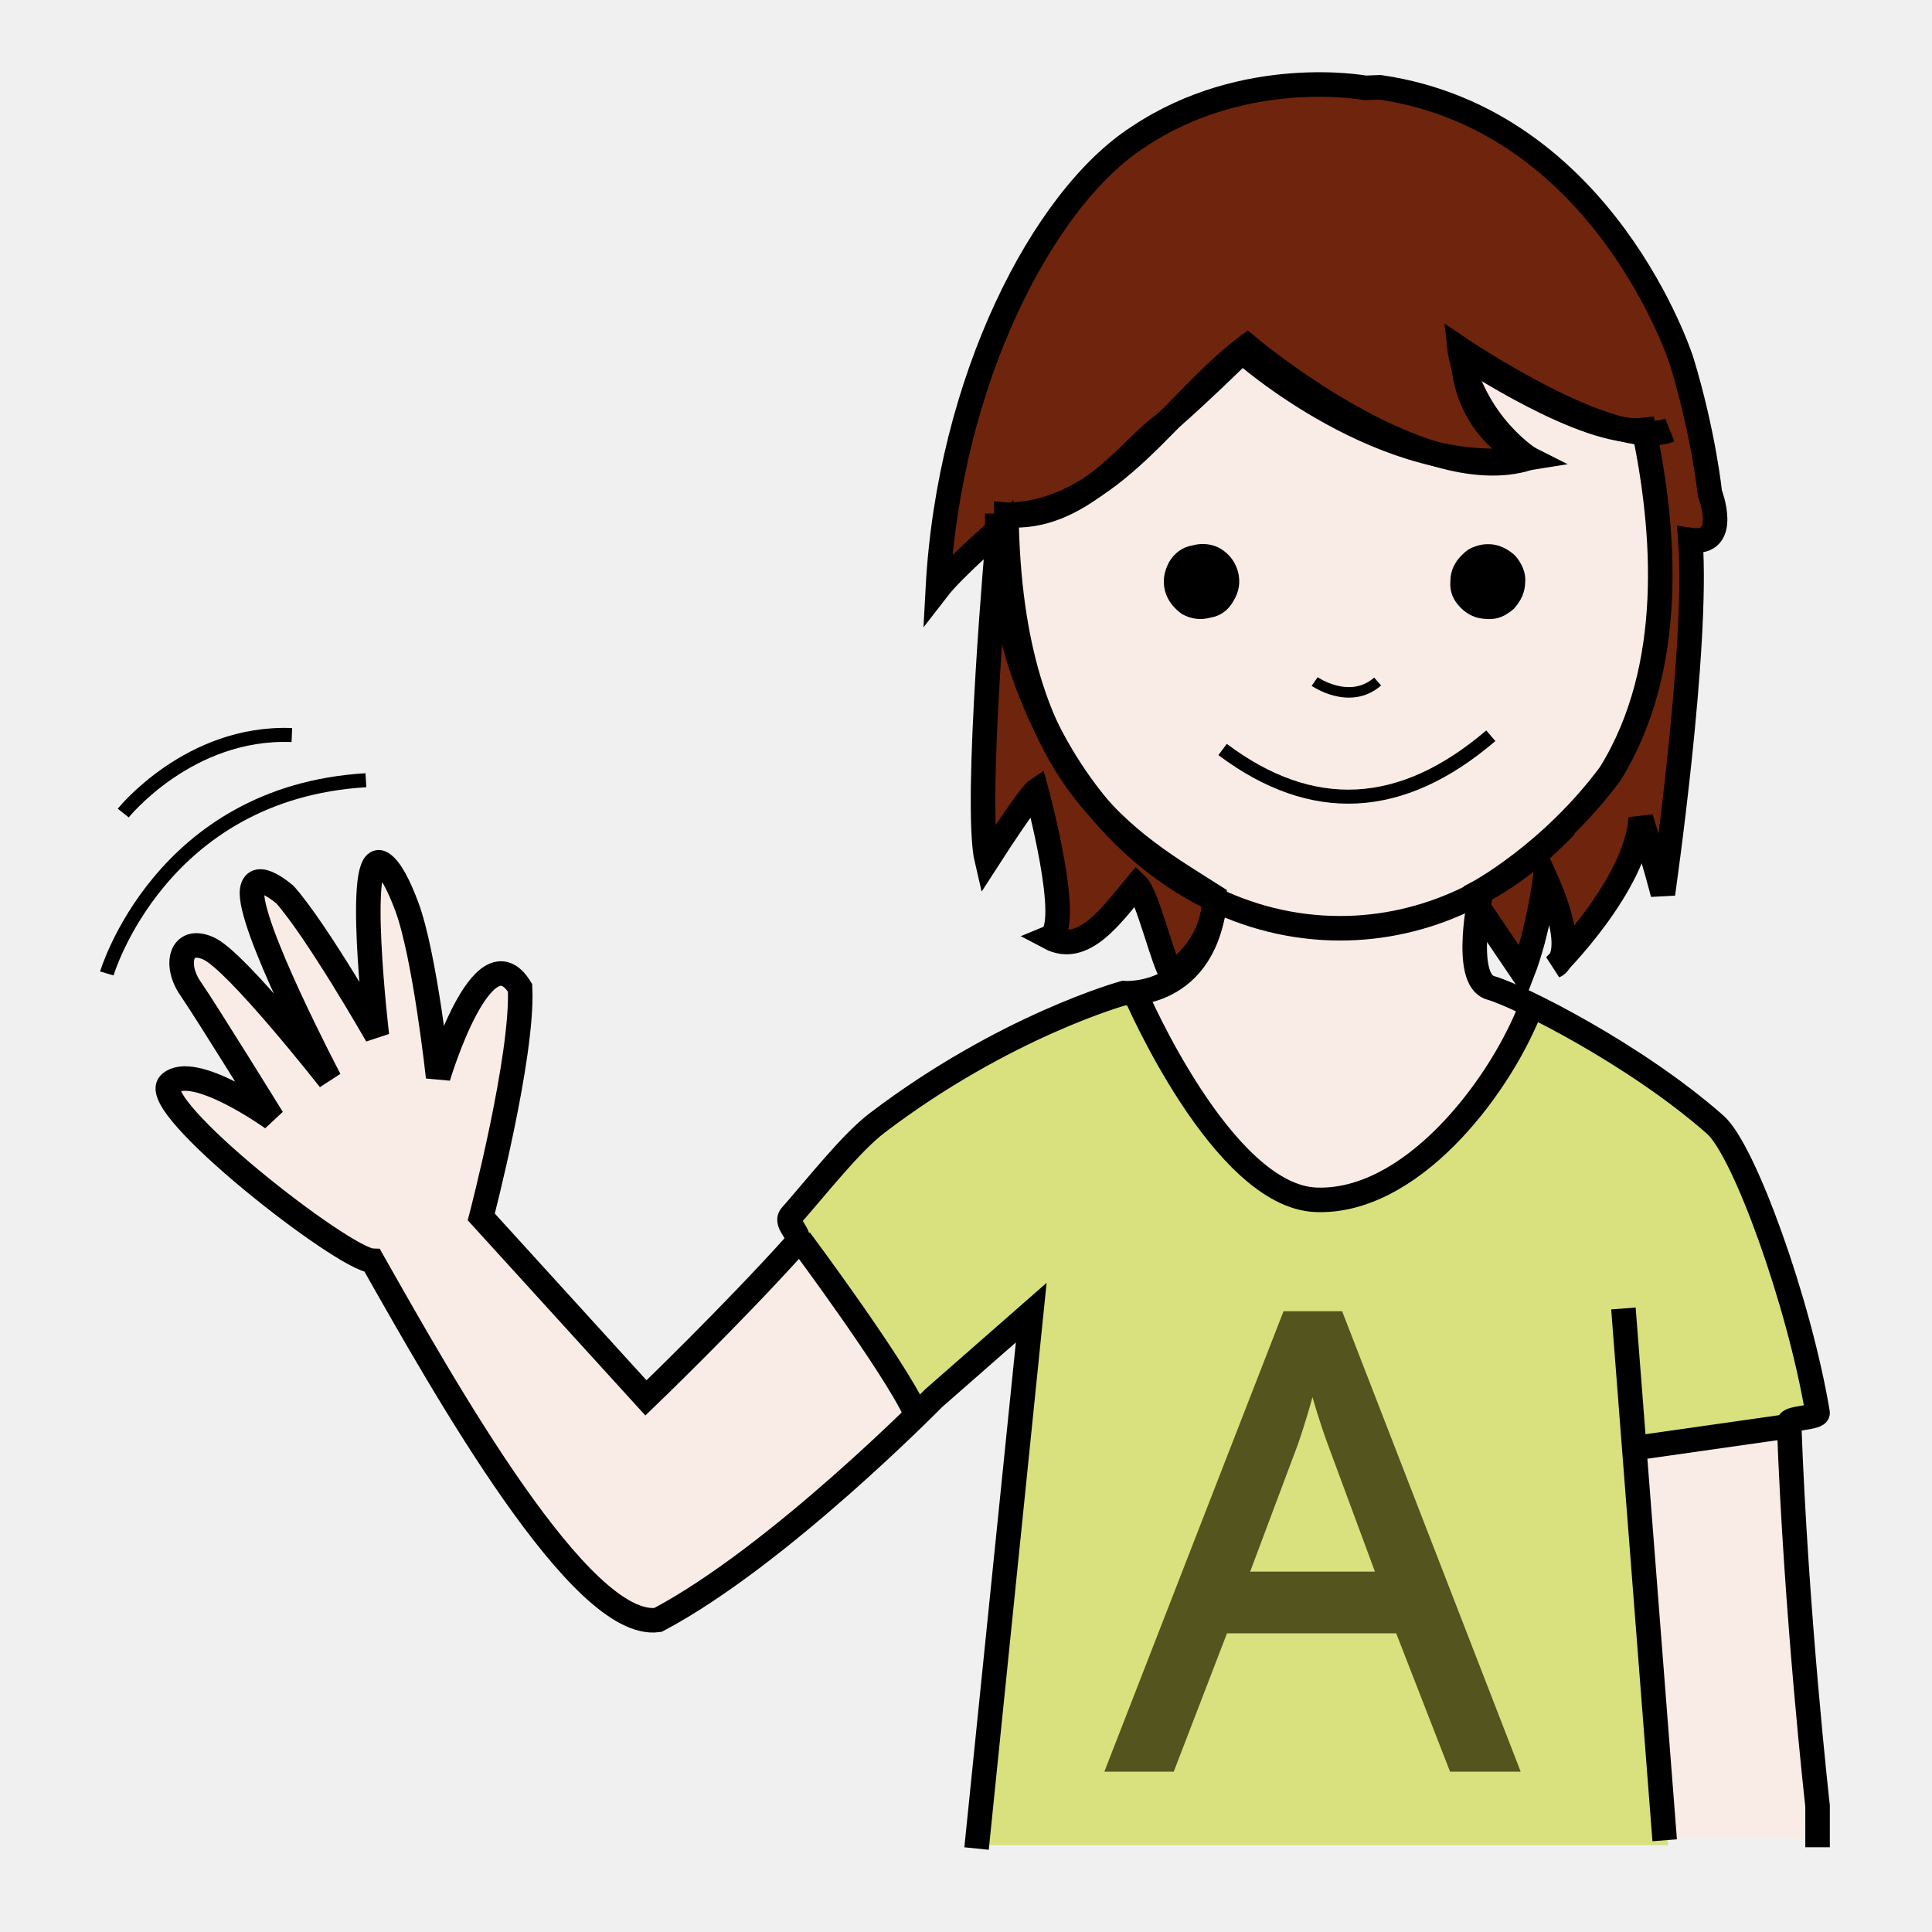
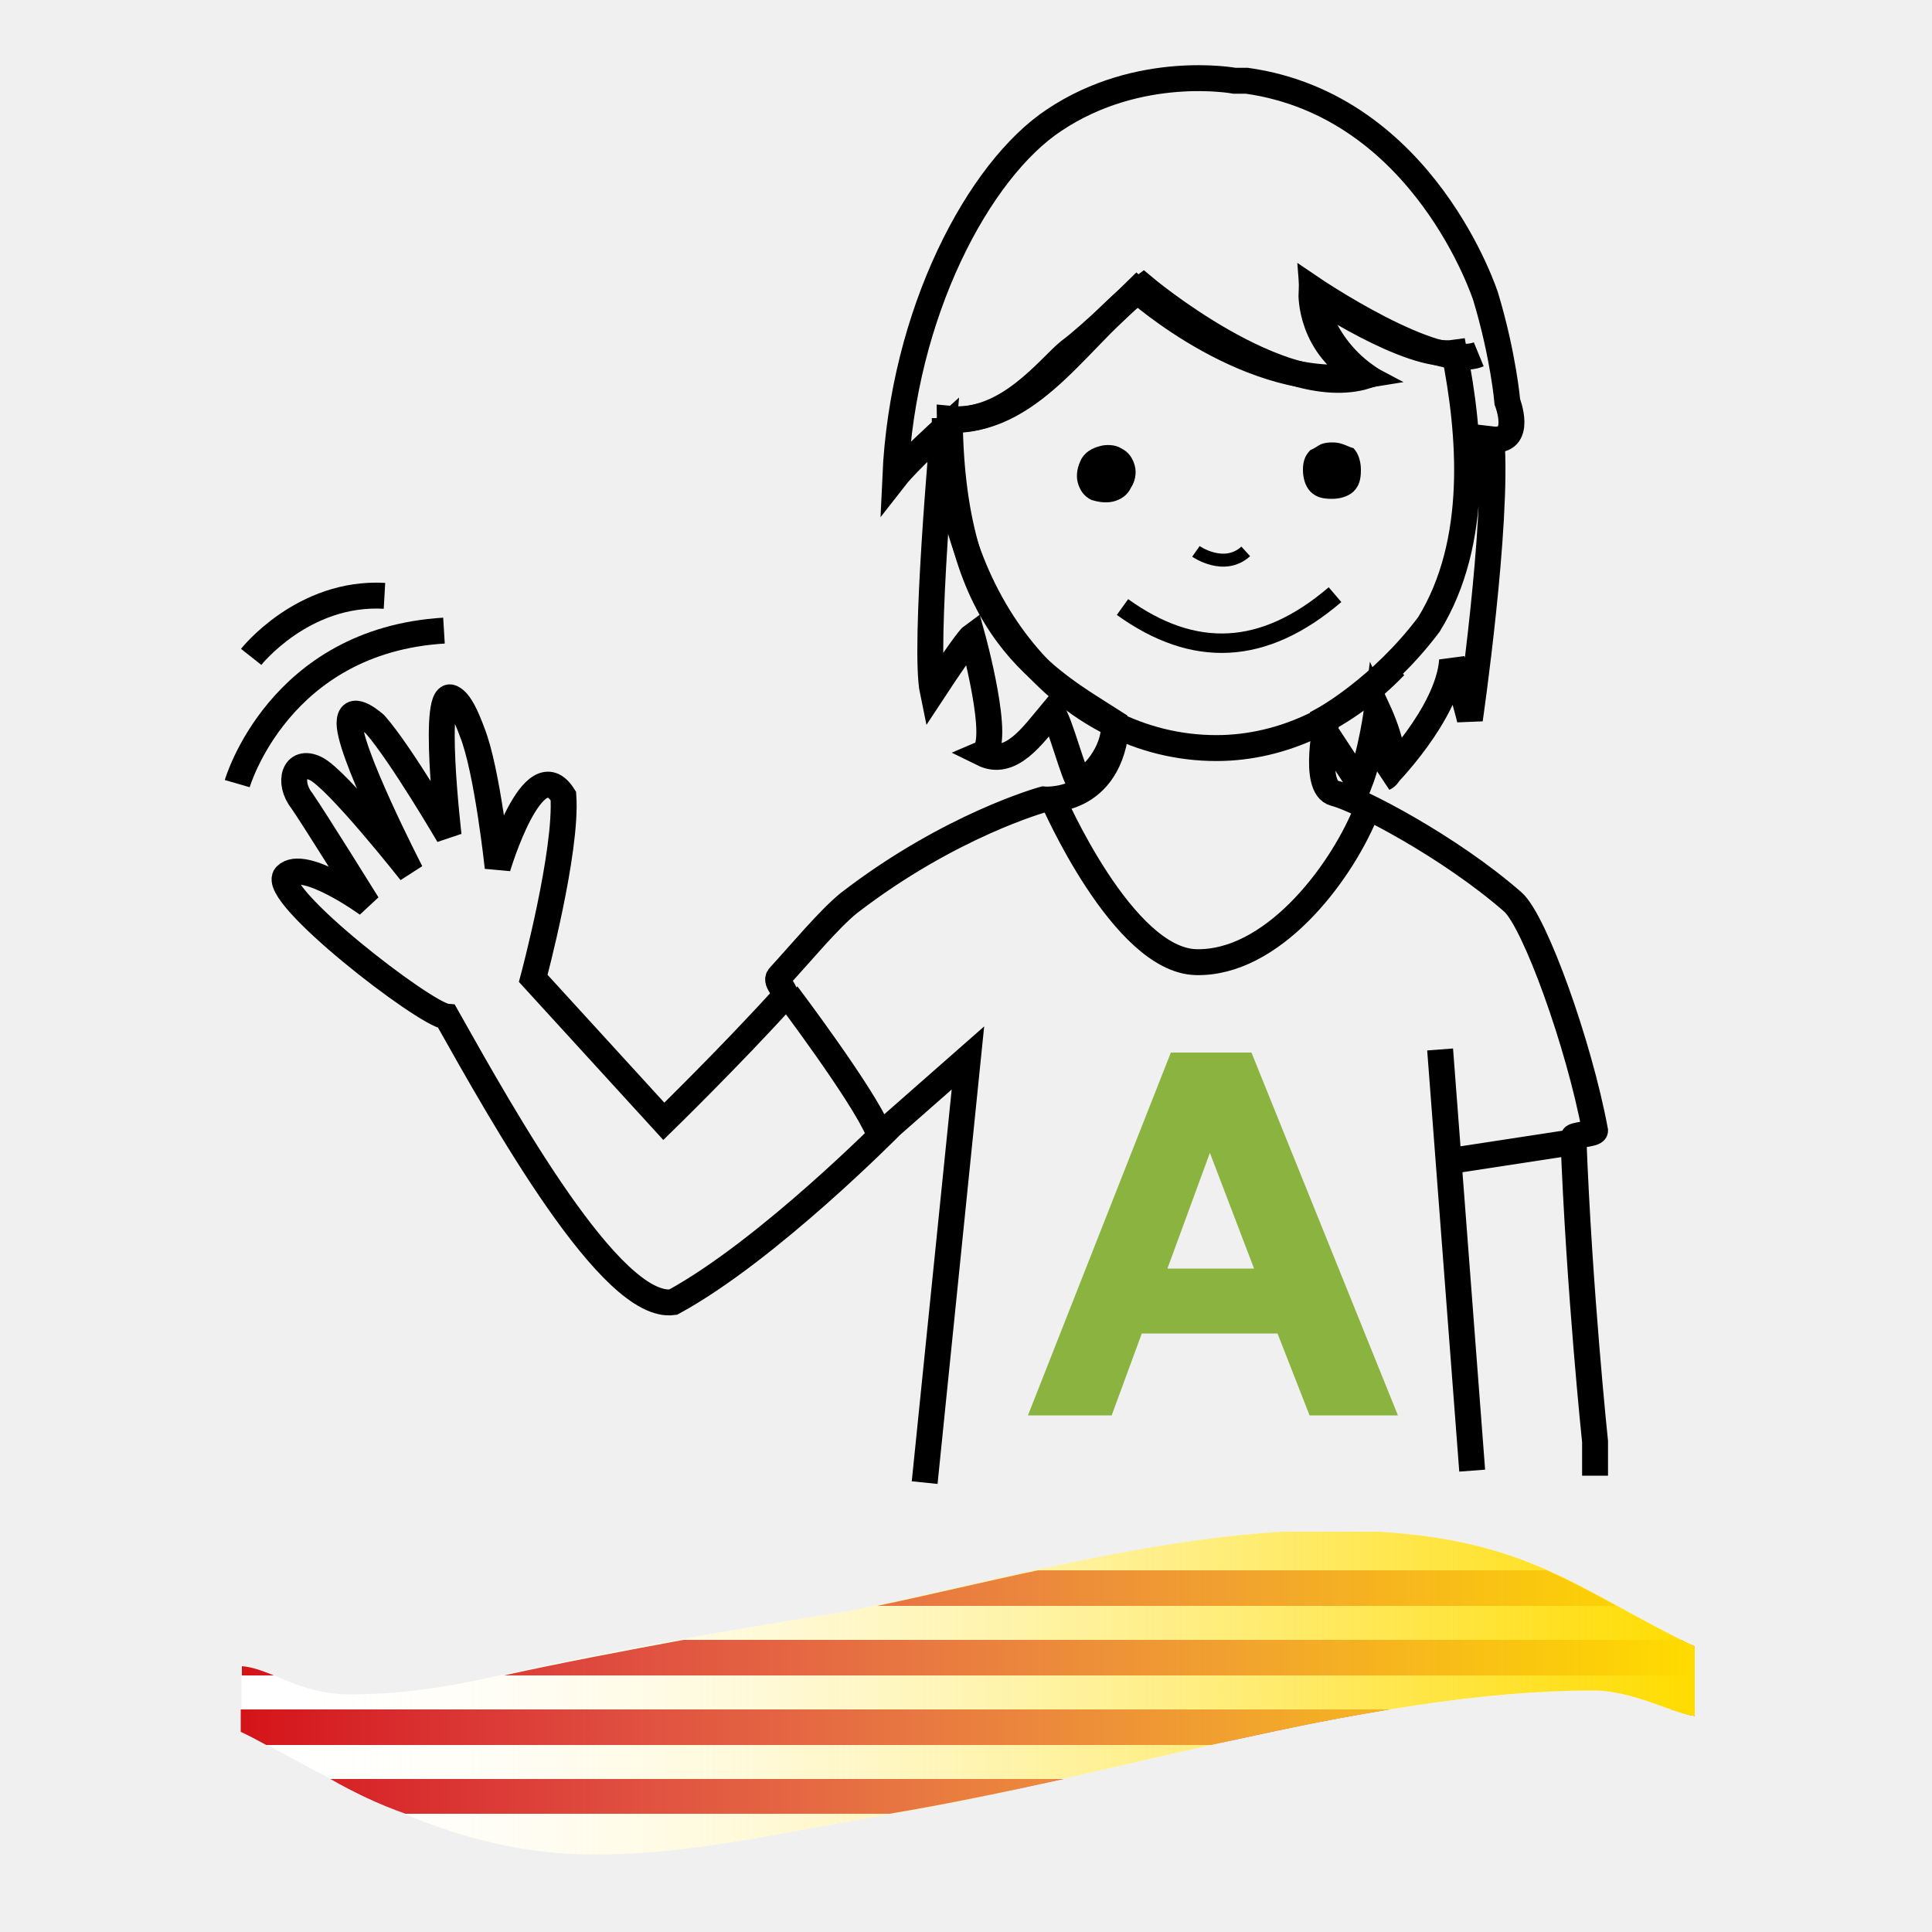
- <svg xmlns="http://www.w3.org/2000/svg" viewBox="0 0 500 500" enable-background="new 0 0 500 500">
-   <symbol viewBox="-43.3 -24.308 86.601 48.615">
-     <path d="m5.686-.627c1.832.187 10.265 1.089 10.265 1.089l-5.789-.29c-2.376-.178-3.798-1.327-5.737-1.524l1.261.725" fill="#009640" />
-     <path d="m14 2.836c11.08-1.473 22.738-5.22 22.738-5.22-8.61 3.471-14.548 4.557-24.265 6.294l1.527-1.074" fill="#009640" />
-     <path d="m21.07 1.192c1.534-.873 8.368-4.171 8.368-4.171l-4.793 1.767c-2.02 1.083-2.705 2.551-4.328 3.475l.753-1.071" fill="#009640" />
-     <path d="m26.23-.312c1.534-.874 6.964-3.67 6.964-3.67l-2.589 1.452c-1.426 1.029-3.505 2.363-5.128 3.288l.753-1.07" fill="#009640" />
-     <path d="m28.411-.611c1.534-.873 6.964-3.669 6.964-3.669l-3.649 1.72c-1.426 1.029-2.446 2.095-4.069 3.02l.754-1.07" fill="#009640" />
-     <path d="m25.492 2.69c1.513.024 6.589.35 6.589.35l-3.658.007c-1.938.005-4.14-1.195-5.742-1.222l2.811.865" fill="#009640" />
-     <path d="m29.367 1.99c2.083-.011 7.31-.459 7.31-.459l-3.492.034c-2.175-.148-5.164-.243-7.368-.232l3.55.657" fill="#009640" />
-     <path d="m29.875.511c1.707.008 7.644-.83 7.644-.83l-4.13.912c-1.788-.137-3.138-.463-4.945-.471l1.431.389" fill="#009640" />
-     <path d="m17.682 1.69c1.534-.873 8.573-4.93 8.573-4.93l-4.998 2.525c-2.02 1.084-2.705 2.551-4.328 3.475l.753-1.07" fill="#009640" />
-     <path d="m15.313 1.829c1.533-.874 8.573-4.93 8.573-4.93l-4.999 2.525c-2.02 1.083-2.705 2.55-4.328 3.475l.754-1.07" fill="#009640" />
-     <path d="m19.669 3.057c1.452.17 9.72.986 9.72.986l-5.241-.007c-1.871-.181-4.067-1.279-5.603-1.459l1.124.48" fill="#009640" />
-     <path d="m17.654 4.065c1.658.16 9.295.937 9.295.937l-5.242-.249c-2.151-.153-3.439-1.143-5.195-1.313l1.142.625" fill="#009640" />
-     <path d="m-5.318 7.132c1.641.8 5.428 3.405 5.428 3.405l-2.739-1.363c-1.841-.608-4.284-1.598-6.02-2.443l3.332.401" fill="#009640" />
-     <path d="m-1.735 1.377c5.02 5.233 8.85 13.01 8.85 13.01-2.368-6.468-4.862-9.578-8.969-14.628l.119 1.62" fill="#009640" />
-     <path d="m1 5.443c.254 1.415 1.776 7.109 1.776 7.109l-1.427-3.43c-.38-1.795.217-3.538-.052-5.04l-.297 1.357" fill="#009640" />
-     <path d="m2.798 8.724c.254 1.415 1.348 6.121 1.348 6.121l-.443-2.367c-.093-1.539-.338-3.614-.607-5.112l-.298 1.358" fill="#009640" />
-     <path d="m4.943 11.601c.174.861 1.972 4.03 1.972 4.03l-1.341-1.751c-.057-.939-.22-2.201-.405-3.113l-.226.831" fill="#009640" />
-     <path d="m6.825 14.427c.384.715 1.794 3.807 1.794 3.807l-.856-2.156c-.226-.799-.655-1.86-1.062-2.617l.124.966" fill="#009640" />
-     <path d="m3.781 9.765c.254 1.415 1.348 6.121 1.348 6.121l-.839-2.999c-.093-1.539.057-2.981-.212-4.479l-.297 1.357" fill="#009640" />
-     <path d="m4.377 5.378c.834.481 3.79 1.847 3.79 1.847l-1.972-1.233c-1.044-.654-3.02-.153-3.906-.663l2.088.049" fill="#009640" />
-     <path d="m6.01 7.399c1.118.709 3.647 2.924 3.647 2.924l-1.864-1.206c-1.273-.575-2.95-1.478-4.134-2.229l2.351.511" fill="#009640" />
-     <path d="m6.257 11.311c.62.542 2.414 3.716 2.414 3.716l-.843-2.107c-.731-.455-1.679-1.155-2.335-1.729l.764.12" fill="#009640" />
-     <path d="m5.311 9.1c.927.565 3.583 3.42 3.583 3.42l-1.631-2.326c-1.056-.457-2-.573-2.982-1.172l1.03.078" fill="#009640" />
-     <path d="m-.501 3.793c.254 1.416 1.388 7.961 1.388 7.961l-1.039-4.281c-.38-1.796.217-3.539-.052-5.04l-.297 1.357" fill="#009640" />
-     <path d="m1.472 3.049c.896.312 5.9 2.239 5.9 2.239l-2.835-1.749c-1.13-.441-3.039-.042-3.988-.372l.923-.118" fill="#009640" />
-     <path d="m1.047 1.333c1 .391 5.638 2.147 5.638 2.147l-2.997-1.499c-1.263-.563-2.609.026-3.67-.387l1.029-.261" fill="#009640" />
-     <path d="m10.392 4.123c5.327 4.498 9.139 10.947 9.139 10.947-2.24-5.313-4.853-7.954-9.162-12.247l.023 1.3" fill="#009640" />
-     <path d="m13.217 7.543c.191 1.146 1.526 5.786 1.526 5.786l-1.382-2.828c-.307-1.457.489-2.81.286-4.02l-.43 1.064" fill="#009640" />
-     <path d="m15.03 10.275c.191 1.146 1.108 4.971 1.108 4.971l-.34-1.917c0-1.234-.136-2.904-.338-4.117l-.43 1.063" fill="#009640" />
-     <path d="m17.261 12.709c.139.698 1.958 3.345 1.958 3.345l-1.399-1.483c0-.752-.099-1.771-.246-2.51l-.313.648" fill="#009640" />
-     <path d="m19.2 15.09c.386.595 1.772 3.151 1.772 3.151l-.822-1.774c-.201-.652-.615-1.526-1.024-2.156l.074.779" fill="#009640" />
-     <path d="m16.07 11.17c.191 1.145 1.108 4.97 1.108 4.97l-.746-2.446c0-1.234.27-2.375.068-3.588l-.43 1.064" fill="#009640" />
-     <path d="m17.05 7.708c.912.438 4.169 1.718 4.169 1.718l-2.15-1.11c-1.139-.589-3.417-.316-4.382-.78l2.363.172" fill="#009640" />
-     <path d="m18.758 9.426c1.219.638 3.934 2.567 3.934 2.567l-2.03-1.082c-1.404-.541-3.243-1.369-4.533-2.045l2.629.56" fill="#009640" />
-     <path d="m18.77 12.563c.665.473 2.481 3.12 2.481 3.12l-.811-1.735c-.798-.41-1.825-1.03-2.529-1.53l.859.145" fill="#009640" />
-     <path d="m17.849 10.734c1.012.511 3.828 2.959 3.828 2.959l-1.689-1.961c-1.166-.433-2.228-.586-3.3-1.126l1.161.128" fill="#009640" />
-     <path d="m11.625 6.13c.191 1.146 1.027 6.44 1.027 6.44l-.884-3.482c-.307-1.457.489-2.81.288-4.02l-.431 1.064" fill="#009640" />
-     <path d="m10.342 5.306c.19 1.146 1.027 6.44 1.027 6.44l-.884-3.482c-.307-1.457.489-2.81.287-4.02l-.43 1.063" fill="#009640" />
-     <path d="m13.914 5.663c.995.307 6.534 2.167 6.534 2.167l-3.094-1.579c-1.251-.423-3.442-.228-4.495-.553l1.055-.035" fill="#009640" />
-     <path d="m13.549 4.267c1.108.376 6.245 2.077 6.245 2.077l-3.294-1.39c-1.394-.53-2.96-.147-4.134-.545l1.183-.142" fill="#009640" />
-     <path d="m22.362 7.215c9.256 2.037 17.473 6.526 17.473 6.526-5.58-4.067-10.335-5.474-18.14-7.737l.671 1.211" fill="#009640" />
-     <path d="m27.781 9.267c.817.997 4.87 4.805 4.87 4.805l-3.222-2.087c-1.125-1.242-.74-2.838-1.606-3.893l-.042 1.175" fill="#009640" />
-     <path d="m31.521 11.09c.817.997 3.916 4.211 3.916 4.211l-1.395-1.66c-.609-1.158-1.613-2.67-2.478-3.726l-.043 1.175" fill="#009640" />
-     <path d="m35.671 12.457c.528.599 4.237 2.336 4.237 2.336l-2.581-.817c-.371-.707-1-1.622-1.563-2.256l-.093.737" fill="#009640" />
-     <path d="m39.41 13.892c.804.4 3.896 2.231 3.896 2.231l-1.962-1.328c-.587-.529-1.566-1.181-2.417-1.604l.483.701" fill="#009640" />
-     <path d="m33.34 11.5c.817.997 3.915 4.211 3.915 4.211l-2.191-1.99c-.609-1.159-.816-2.34-1.681-3.396l-.043 1.175" fill="#009640" />
-     <path d="m32.921 7.851c1.421.037 6.354-.098 6.354-.098l-3.388-.16c-1.795-.086-4.669 1.104-6.174 1.064l3.208-.806" fill="#009640" />
-     <path d="m36.03 8.761c1.925.099 6.463.797 6.463.797l-3.215-.183c-2.121.067-4.959.044-6.997-.061l3.749-.553" fill="#009640" />
-     <path d="m37.593 11.701c1.112.17 4.817 1.91 4.817 1.91l-1.928-1.297c-1.256-.057-2.918-.218-4.095-.398l1.206-.215" fill="#009640" />
-     <path d="m35.475 10.362c1.589.064 6.515 1.207 6.515 1.207l-3.199-1.146c-1.753.071-3.231.362-4.914.295l1.598-.356" fill="#009640" />
-     <path d="m24.982 8.593c.817.997 4.534 5.624 4.534 5.624l-2.885-2.907c-1.125-1.241-.741-2.837-1.605-3.892l-.044 1.175" fill="#009640" />
-     <path d="m22.879 8.346c.817.997 4.534 5.624 4.534 5.624l-2.885-2.906c-1.125-1.242-.741-2.838-1.605-3.893l-.044 1.175" fill="#009640" />
-     <path d="m27.773 7.216c1.465-.12 9.7-.645 9.7-.645l-4.866-.213c-1.861.115-4.66 1.196-6.21 1.324l1.376-.466" fill="#009640" />
-     <path d="m26.603 6.05c1.65-.102 9.273-.611 9.273-.611l-5.04.046c-2.102.074-3.983 1.076-5.729 1.185l1.492-.62" fill="#009640" />
-   </symbol>
-   <path d="m349.27 21.646c-25.06-.737-45.7 9.582-63.39 30.22-17.69 21.375-26.536 46.44-27.27 76.66 0 29.482 8.107 55.28 25.06 77.39 4.423 5.896 8.846 11.06 14 14.741 14 11.793 29.483 17.69 47.911 17.69 22.85.737 43.488-8.845 60.44-28.01.736-.737 1.474-1.474 2.211-2.949 17.689-20.638 27.27-45.698 27.27-75.918.736-29.483-7.371-55.28-24.324-77.39-17.69-21.375-37.591-32.431-61.914-32.431" fill="#f9ece7" />
-   <g fill-rule="evenodd">
-     <path d="m240.07 408.97l8.128 54.05-8.128-54.05" fill="#e6e5e5" />
-     <g fill="#f9ece7">
-       <path d="m314.07 233.74c0 0-1.228 21.999-19.08 23.657 7.466 25.316 28.2 53.951 47.714 53.951 19.51 0 49.804-33.612 50.634-50.633-8.296-4.147-9.955-6.637-9.955-6.637l-1.659-21.997c0 0-29.4 7.466-50.633 7.466-5.807 0-17.02-5.807-17.02-5.807" />
-       <path d="m236.65 362.75c0 0-28.757-42.954-30.544-40.964-16.678 18.571-38.936 39.979-38.936 39.979l-42.619-46.842c0 0 10.9-41.621 10.04-59.3-9.646-15.555-21.2 23.14-21.2 23.14s-3.441-31.685-8.125-44.19c-2.01-5.378-4.208-9.715-6.364-11.12-7.17-4.672-1.363 44.503-1.363 44.503s-15.338-26.836-23.726-36.36c0 0-7.666-6.852-8.546-1.318-1.351 8.483 20.02 49.11 20.02 49.11s-24.11-30.753-31.33-33.954c-7.221-3.2-8.866 4.294-4.692 10.336 4.173 6.04 21.22 33.64 21.22 33.64s-20.461-14.67-26.557-8.986c-6.094 5.684 45.09 45.586 52.45 45.844 18.844 33.3 54 95.76 73.906 92.97 31.32-16.566 71.31-57.36 71.31-57.36l-4.935.88" />
+ <svg xmlns="http://www.w3.org/2000/svg" version="1.1" id="Layer_1" x="0px" y="0px" viewBox="-55 147 500 500" style="enable-background:new -55 147 500 500;" xml:space="preserve">
+   <style type="text/css">
+ 	.st0{fill:#FFFFFF;}
+ 	.st1{fill:#D41318;}
+ 	.st2{fill:url(#SVGID_1_);}
+ 	.st3{fill:none;stroke:#000000;stroke-width:6.708;stroke-miterlimit:3.864;}
+ 	.st4{fill:none;stroke:#000000;stroke-width:5.031;stroke-miterlimit:3.864;}
+ 	.st5{fill:none;stroke:#000000;stroke-width:3.354;stroke-miterlimit:3.864;}
+ 	.st6{fill:#8BB33F;stroke:#8BB33F;stroke-width:2;stroke-miterlimit:10;}
+ </style>
+   <g id="Fondo">
+     <g>
+       <path d="M-55,147L-55,147L-55,147z" />
+       <path d="M445,147L445,147L445,147z" />
+       <path d="M-55,647L-55,647L-55,647z" />
+       <path d="M445,647L445,647L445,647z" />
    </g>
-     <path d="m294.04 256.82c0 0-63.57 17.669-90.94 60.918 12.369 15.882 32.668 46.782 32.668 46.782l31.784-26.482-15.02 139.48h179.2l-8.813-104.17c0 0 39.735-.884 49.43-7.07-8.834-30.02-21.18-67.966-29.13-75.03-7.951-7.07-37.06-26.483-46.782-31.784-12.369 30.02-37.969 52.08-55.617 51.2-21.18-2.65-34.414-30.881-39.715-39.715-5.302-8.835-7.07-14.14-7.07-14.14" fill="#d8e17d" />
-     <path fill="#f9ece7" d="m470.59 475.76h-39.74l-7.93-102.4 39.72-4.42z" />
-     <path d="m382.72 234.99l11.303 16.69c4.125-10.616 5.901-24.49 5.901-24.49 9.07 20.224 2.454 22.797 2.454 22.797s21.04-20.795 22.267-38.28c3.611 11.386 5.712 19.63 5.712 19.63s9.216-63.734 7.113-91.57c10.352 1.537 5.03-12.192 5.03-12.192s-1.544-15.235-7.309-34.17c0 0-19.866-62.33-78.04-70.812l-3.8.142c0 0-31.14-5.823-58.814 12.728-24.673 15.943-48.951 63.11-51.827 116.89 3.896-5.04 15.72-15.365 15.72-15.365s-6.444 71.37-3.02 85.78c10.906-16.929 12.785-18.19 12.785-18.19s9.667 35.448 3.412 38.05c8.783 4.663 15.934-5.611 22.565-13.604 2.804 2.658 7.147 21.253 9.159 23.15 0 0 11-6.986 11-20.1-22.03-14.01-52.982-30.06-53.874-98.83 18.467 1.783 32.1-16.684 38.974-22.03 6.877-5.35 22.03-20.25 22.03-20.25s44.874 39.04 74.04 28.344c-17.832-8.916-16.854-27.452-16.854-27.452s28.755 20.49 43.912 18.707c5.35 25.6 11.02 53.39-5.83 89.68-18.467 21.398-34.516 30.949-34.516 30.949l.5 3.81" fill="#6e240d" />
  </g>
-   <path d="m385.15 140.83c-1.334 0-2.446.223-3.559.668-1.336.445-2.225 1.113-3.338 2.225-1.779 1.779-2.892 4-2.892 6.673-.223 2.669.667 4.894 2.67 6.896 1.779 1.78 4 2.893 6.896 2.893 2.669.222 4.895-.89 6.896-2.67 1.78-2 2.892-4.227 2.892-6.896.223-2.446-.89-4.894-2.669-6.896-2-1.78-4.226-2.893-6.896-2.893" />
-   <path d="m313.29 159.84c2.67-.445 4.672-2 6.01-4.449 1.335-2.225 1.779-4.672 1.112-7.341-.667-2.447-2-4.449-4.449-6.01-2.225-1.335-4.895-1.557-7.342-.89-2.669.445-4.672 2-6.01 4.227-1.334 2.447-1.779 4.894-1.112 7.564.668 2.447 2.226 4.45 4.45 6.01 2.447 1.334 4.895 1.557 7.341.889" />
-   <g fill="none" stroke="#000" stroke-miterlimit="3.864">
-     <path d="m385.82 190.41c-23.14 19.799-46.27 20.911-69.41 3.56" stroke-width="3.628" />
-     <g fill-rule="evenodd">
-       <g stroke-width="6.35">
-         <path d="m405.21 213.73c-15.605 16.503-36.03 26.502-58.39 26.502-49.01 0-88.74-48.05-88.74-107.33" />
-         <path d="m383.33 230.77c0 0-5.069 22.734 2.405 24.87 7.476 2.136 37.647 17.316 58.21 35.47 7.424 6.556 21.631 45.766 26.441 74.49.234 1.404-7.603 1.254-7.375 2.678 1.786 49.646 7.375 99.11 7.375 99.11v10.679" />
-         <path d="m420.14 338.63l10.678 137.63" />
-         <path d="m314.51 231.84c-2.136 26.966-23.753 25.19-23.753 25.19s-30.649 8.441-63.69 33.54c-6.815 5.179-15.313 16.08-22.361 24.09-1.77 2.01 3.188 5.146 1.4 7.136-16.678 18.571-38.936 39.979-38.936 39.979l-42.619-46.842c0 0 10.9-41.621 10.04-59.3-9.646-15.555-21.2 23.14-21.2 23.14s-3.441-31.685-8.125-44.19c-2.01-5.378-4.208-9.715-6.364-11.12-7.17-4.672-1.363 44.503-1.363 44.503s-15.338-26.836-23.726-36.36c0 0-7.666-6.852-8.546-1.318-1.351 8.483 20.02 49.11 20.02 49.11s-24.11-30.753-31.33-33.954c-7.221-3.2-8.866 4.294-4.692 10.336 4.173 6.04 21.22 33.64 21.22 33.64s-20.461-14.67-26.557-8.986c-6.094 5.684 45.09 45.586 52.45 45.844 18.844 33.3 54 95.76 73.906 92.96 31.32-16.566 71.31-57.36 71.31-57.36l25.289-22.17-14.15 138.69" />
+   <g id="relleno">
+     <path class="st0" d="M276.8,543.4h25.1c39.6,2.4,52.3,15.6,81.7,29.7v18c-5.4-0.5-15.8-6.6-26.3-6.6c-58.1,0-126.5,22.9-184.1,32.4   c-24.1,3.9-46.2,9.5-70.8,10h-6.8c-36.2-1-63.5-19-88.1-31.9v-17c7.5,0.7,14.6,7.5,28.2,7.5c12.4,0,24.1-1.7,36.2-4.4   c30.4-6.8,61.3-12.2,91.9-17C196.8,557.5,239.1,545.6,276.8,543.4z" />
+     <g>
+       <path class="st1" d="M213.6,553.4h131.6c6.1,2.7,11.9,5.8,18,9.2H172C184.9,559.9,199,556.5,213.6,553.4z" />
+       <path class="st1" d="M121.9,571.4h258.2c1.5,0.9,2.2,1.1,3.5,1.7v7.5H75.4C90.8,577.2,106.3,574.3,121.9,571.4z M15.9,580.6H7.6    v-2.4C10.3,578.4,12.9,579.4,15.9,580.6z" />
+       <path class="st1" d="M7.3,589.4h297.2c-19,3.2-28.5,5.4-46.2,9.2H13.9c-2.2-1.2-4.4-2.4-6.6-3.4C7.3,595.2,7.3,589.4,7.3,589.4z     M377.5,589.4h6.1v1.7C381.7,590.8,380.5,590.3,377.5,589.4z" />
+       <path class="st1" d="M30.5,607.4h189.7c-15.3,3.4-30.6,6.6-45,9H49.9C42.9,613.9,36.5,610.8,30.5,607.4z" />
+     </g>
+     <linearGradient id="SVGID_1_" gradientUnits="userSpaceOnUse" x1="7.5" y1="581.15" x2="383.6" y2="581.15" gradientTransform="matrix(1 0 0 1 0 4)">
+       <stop offset="0" style="stop-color:#FFFFFF;stop-opacity:0" />
+       <stop offset="0.145" style="stop-color:#FFF8CF;stop-opacity:0.145" />
+       <stop offset="0.381" style="stop-color:#FFEE86;stop-opacity:0.381" />
+       <stop offset="0.593" style="stop-color:#FFE74D;stop-opacity:0.593" />
+       <stop offset="0.774" style="stop-color:#FFE123;stop-opacity:0.774" />
+       <stop offset="0.915" style="stop-color:#FFDD09;stop-opacity:0.915" />
+       <stop offset="1" style="stop-color:#FFDC00" />
+     </linearGradient>
+     <path class="st2" d="M276.8,543.4h25.1c39.6,2.4,52.3,15.6,81.7,29.7v18c-5.4-0.5-15.8-6.6-26.3-6.6c-58.1,0-126.5,22.9-184.1,32.4   c-24.1,3.9-46.2,9.5-70.8,10h-6.8c-36.2-1-63.5-19-88.1-31.9v-17c7.5,0.7,14.6,7.5,28.2,7.5c12.4,0,24.1-1.7,36.2-4.4   c30.4-6.8,61.3-12.2,91.9-17C196.8,557.5,239.1,545.6,276.8,543.4z" />
+   </g>
+   <g id="contorno">
+     <g>
+       <g>
+         <path class="st3" d="M306,319.4c-12.4,12.9-28.7,21.2-46.2,21.2c-39.2,0-70.3-37.9-70.3-85.4" />
+         <path class="st3" d="M288.5,332.8c0,0-4.1,18,1.9,19.5c6.1,1.5,29.9,13.9,46.2,28.2c5.6,5.1,17,36.5,21.2,59.1c0,1-6.1,1-5.6,1.9     c1.5,39.6,5.6,78.6,5.6,78.6v8.8" />
+         <line class="st3" x1="317.7" y1="418.6" x2="326" y2="527.6" />
+         <path class="st3" d="M234,334c-1.5,21.6-19,19.9-19,19.9s-24.1,6.6-50.3,26.8c-5.1,4.1-12.4,12.9-18,19c-1.5,1.5,2.7,4.1,1,5.6     c-13.4,14.8-30.9,31.9-30.9,31.9l-33.8-37c0,0,8.8-32.8,7.8-47.2c-7.8-12.4-17,18.5-17,18.5s-2.7-25.3-6.6-35     c-1.5-4.1-3.2-7.8-5.1-8.8c-5.6-3.6-1,35.5-1,35.5s-12.4-21.2-19-28.7c0,0-6.1-5.6-6.6-1c-1,6.6,15.8,39.2,15.8,39.2     s-19-24.1-24.6-26.8c-5.6-2.7-7.3,3.6-3.6,8.3c3.2,4.6,17,26.8,17,26.8s-16.5-12-21.1-7.4s36,36,41.6,36.5     c14.8,26.3,42.6,76.1,58.6,73.9c24.6-13.4,56.4-45.7,56.4-45.7l19.9-17.5l-11.2,109.9" />
+         <path class="st3" d="M6.4,349.8c0,0,10.7-37,53.5-39.6" />
+         <path class="st3" d="M10,317c0,0,13.4-17,34.5-15.8" />
+         <path class="st3" d="M217.5,353.9c0,0,18,41.6,37,42.1c19.5,0.5,37-22.1,43.8-38.4" />
+         <path class="st3" d="M148.7,404.3c0,0,19.5,25.8,23.6,35.5" />
+         <line class="st3" x1="350.1" y1="442.9" x2="319.4" y2="447.6" />
+         <path class="st3" d="M192,255.7c21.2-0.5,32.8-22.6,48.9-34.5c0,0,35.5,29.9,57.6,23.1c-12.9-9.2-13.9-22.6-13.9-22.6     s31.9,21.6,43.1,17" />
+         <path class="st3" d="M288,336.4l8.8,13.4c3.2-8.3,4.6-19.5,4.6-19.5c7.3,15.8,1.9,18,1.9,18s16.5-16.5,17.5-30.4     c3.2,9.2,4.6,15.3,4.6,15.3s7.3-50.3,5.6-72.5c8.3,1,4.1-9.7,4.1-9.7s-1-11.9-5.6-27.2c0,0-15.8-49.4-61.8-55.9h-3.2     c0,0-24.6-4.6-46.7,10.2c-19.5,12.9-39.2,49.9-41.1,92.4c3.2-4.1,12.4-12.4,12.4-12.4s-5.1,56.4-2.7,67.9     c8.8-13.4,10.2-14.4,10.2-14.4s7.8,28.2,2.7,30.4c7.3,3.6,12.9-4.6,18-10.7c1.9,1.9,5.6,17,7.3,18.5c0,0,8.8-5.6,8.8-15.8     c-17.5-11.2-42.1-23.6-42.6-78.6c14.8,1.5,25.8-13.4,30.9-17.5c5.6-4.1,17.5-15.8,17.5-15.8s29.9,26.8,58.6,22.1     c-13.9-7.3-13.4-21.2-13.4-21.2s25.3,17,37,15.3c4.1,20.7,6.6,48.9-6.6,70.3c-12.4,16.5-27.2,24.6-27.2,24.6L288,336.4z" />
      </g>
-       <g stroke-width="3.628">
-         <path d="m27.646 251.93c0 0 13.849-46.824 67.05-50.01" />
-         <path d="m31.896 210.42c0 0 17.04-21.252 43.638-20.19" />
+       <g>
+         <path class="st4" d="M290.5,300.9c-18.5,15.8-36.5,16.5-55,3.2" />
+         <path class="st5" d="M254.5,289.7c0,0,7.3,5.1,12.9,0" />
      </g>
-       <path d="m340.23 176.38c0 0 9.08 6.314 16.301 0" stroke-width="2.721" />
-       <g stroke-width="6.35">
-         <path d="m293.88 257.29c0 0 22.421 52.29 46.704 53.22 24.283.932 46.703-28.01 55.09-48.565" />
-         <path d="m207.05 320.85c0 0 24.292 32.574 29.881 44.749" />
-         <path d="m461.07 369.36l-39.25 5.589" />
-         <path d="m261.26 133.24c26.54-.941 41.736-28.819 61.55-43.676 0 0 44.801 37.82 72.71 29.01-16.03-11.751-17.794-28.381-17.794-28.381s39.858 26.969 54.42 21.09" />
-         <path d="m382.72 234.99l11.303 16.69c4.125-10.616 5.901-24.49 5.901-24.49 9.07 20.224 2.454 22.797 2.454 22.797s21.04-20.795 22.267-38.28c3.611 11.386 5.712 19.63 5.712 19.63s9.216-63.734 7.113-91.57c10.352 1.537 5.03-12.192 5.03-12.192s-1.544-15.235-7.309-34.17c0 0-19.866-62.33-78.04-70.812l-3.8.142c0 0-31.14-5.823-58.814 12.728-24.673 15.943-48.951 63.11-51.827 116.89 3.896-5.04 15.72-15.365 15.72-15.365s-6.444 71.37-3.02 85.78c10.906-16.929 12.785-18.19 12.785-18.19s9.667 35.448 3.412 38.05c8.783 4.663 15.934-5.611 22.565-13.604 2.804 2.658 7.147 21.253 9.159 23.15 0 0 11-6.986 11-20.1-22.03-14.01-52.982-30.06-53.874-98.83 18.467 1.783 32.1-16.684 38.974-22.03 6.877-5.35 22.03-20.25 22.03-20.25s37.509 33.539 74.04 27.615c-17.832-8.916-16.854-26.724-16.854-26.724s31.67 21.22 46.827 19.436c5.35 25.601 8.387 61.3-8.745 88.95-15.438 20.816-34.516 30.949-34.516 30.949l.5 3.811z" />
+       <g>
+         <path d="M290,261.5c-1,0-1.9,0-3.2,0.5c-1,0.5-1.5,1-2.7,1.5c-1.5,1.5-1.9,3.2-1.9,5.1s0.5,4.1,1.9,5.6c1.5,1.5,3.2,1.9,5.6,1.9     c1.9,0,4.1-0.5,5.6-1.9c1.5-1.5,1.9-3.2,1.9-5.6c0-1.9-0.5-4.1-1.9-5.6C293.6,262.5,292.2,261.5,290,261.5z" />
+         <path d="M233.1,276.8c1.9-0.5,3.6-1.5,4.6-3.6c1-1.5,1.5-3.6,1-5.6c-0.5-1.9-1.5-3.6-3.6-4.6c-1.5-1-4.1-1-5.6-0.5     c-1.9,0.5-3.6,1.5-4.6,3.2c-1,1.9-1.5,4.1-1,6.1c0.5,1.9,1.5,3.6,3.6,4.6C228.9,276.8,230.9,277.3,233.1,276.8z" />
+       </g>
+       <g>
+         <g>
+           <path class="st6" d="M305.3,512.3h-20.7l-8.3-21.2h-36.5l-7.8,21.2h-19.5l36.2-91.9h19.5L305.3,512.3z M271,476.3l-12.9-33.8      l-12.4,33.8H271z" />
+         </g>
      </g>
    </g>
  </g>
-   <text transform="translate(288 457)" fill="#54541e" font-family="'Arial-BoldMT'" stroke="#54541e" stroke-width="3" font-size="162">A</text>
</svg>
